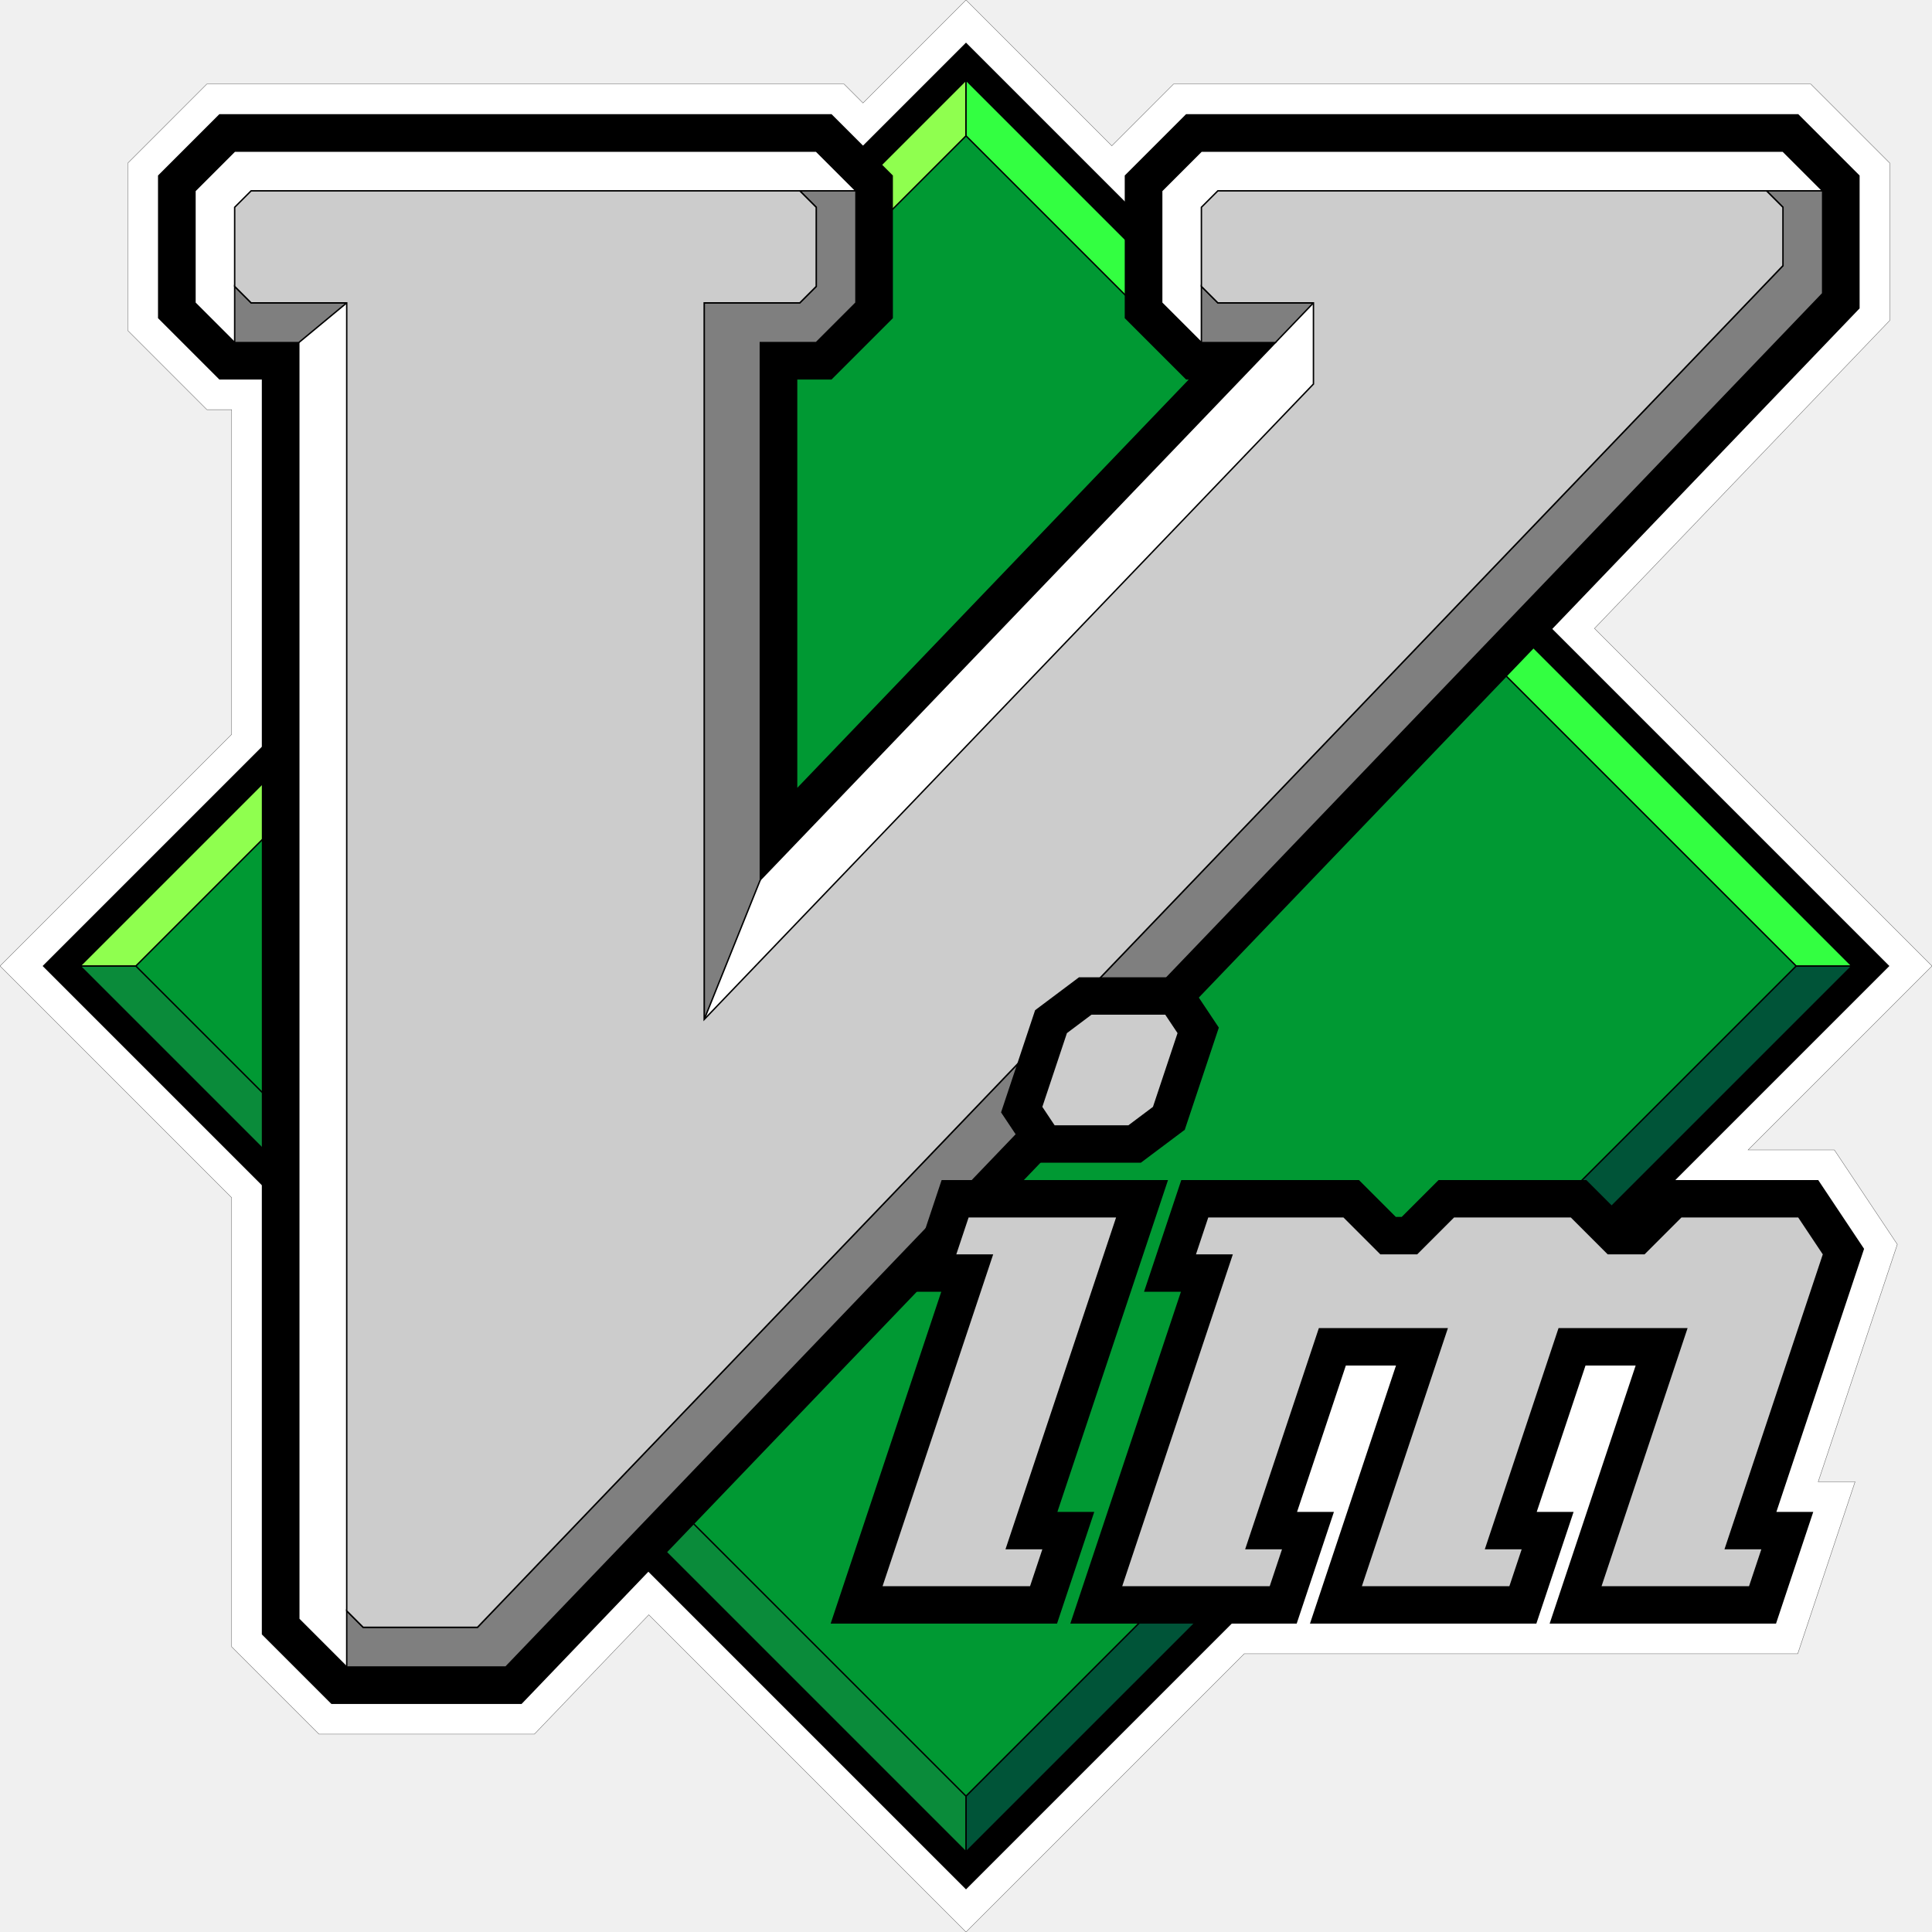
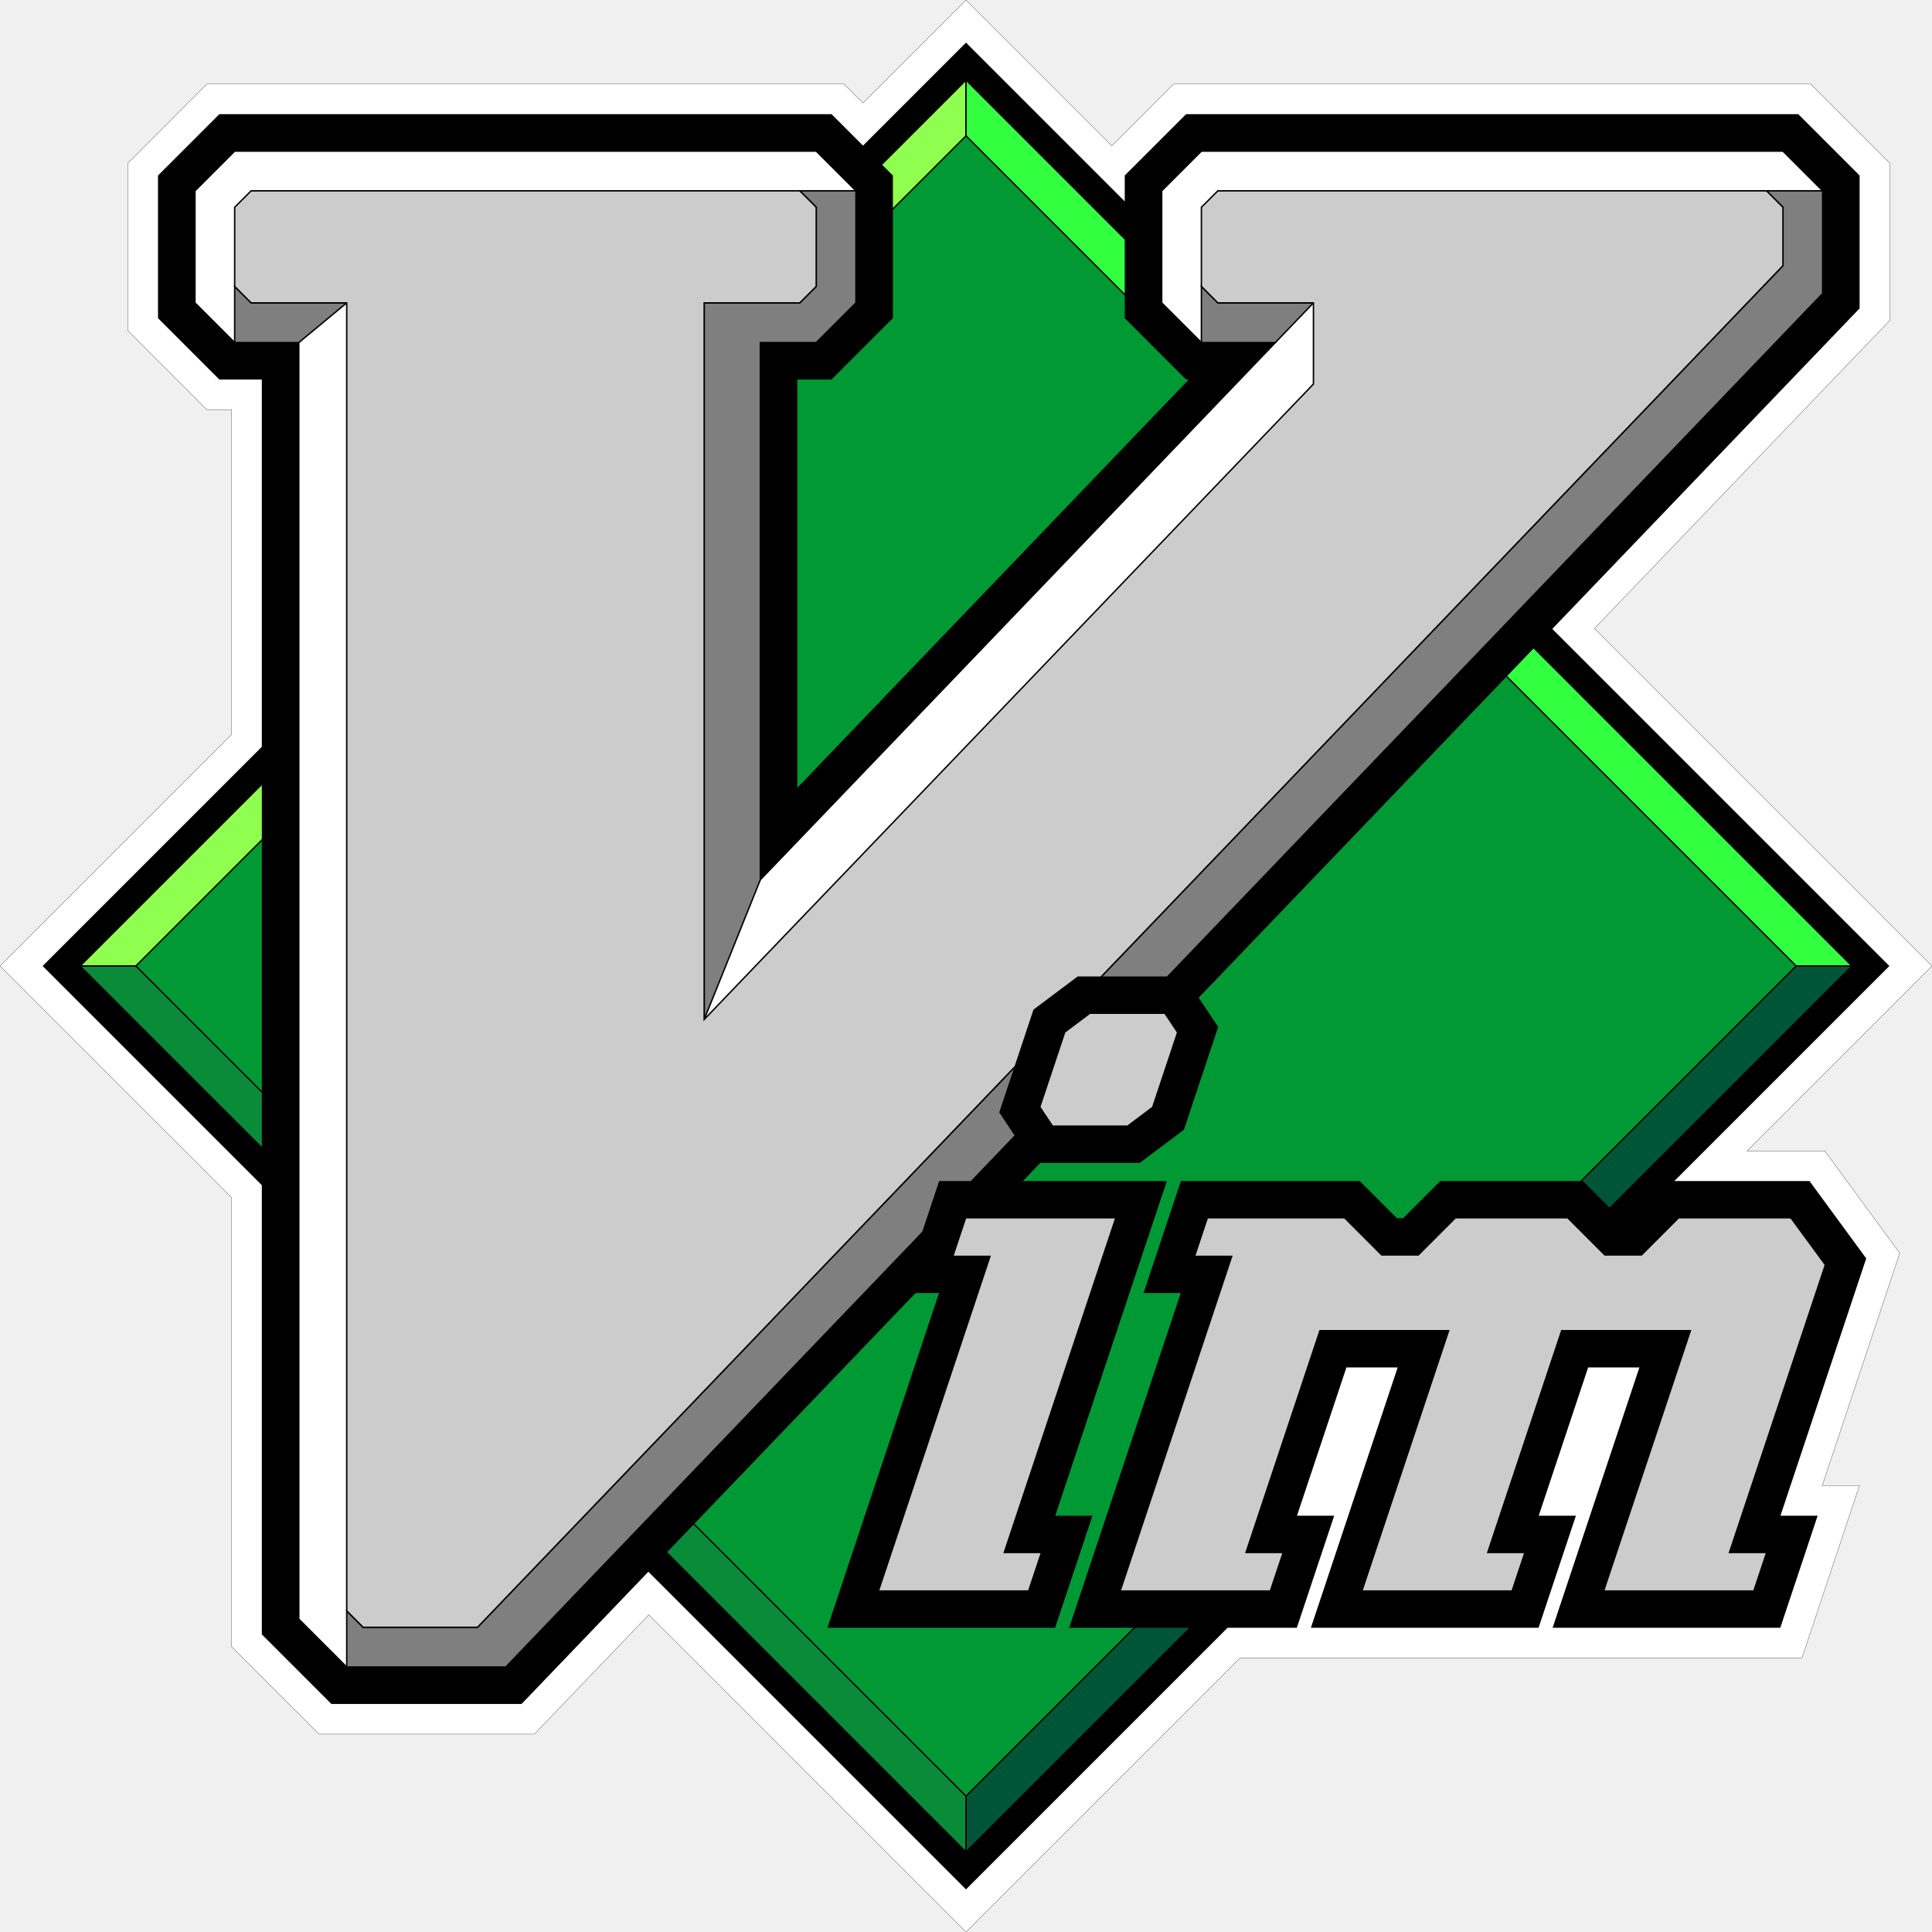
<svg xmlns="http://www.w3.org/2000/svg" viewBox="0 0 293.609 293.609" width="293.609" height="293.609">
-   <path d="M19.434,24.776 V50.249 L31.441,62.256 H35.211 V111.594 L0,146.805 35.211,182.016 V250.276 L48.469,263.534 H81.218 L98.6,245.405 146.805,293.609 189.091,251.323 H273.205 L281.917,225.186 H276.314 L288.339,189.109 278.77,174.755 H265.659 L293.609,146.805 242.313,95.508 287.188,48.703 V24.776 L275.18,12.768 H178.355 L168.964,22.16 146.805,0 131.151,15.654 128.266,12.768 H31.441Z" fill="#ffffff" stroke="#444444" stroke-width="0.05" />
+   <path d="M19.434,24.776 V50.249 L31.441,62.256 H35.211 V111.594 L0,146.805 35.211,182.016 V250.276 L48.469,263.534 H81.218 L98.6,245.405 146.805,293.609 188.461,251.953 H273.854 L282.583,225.767 H276.931 L288.706,190.444 277.308,174.902 H265.512 L293.609,146.805 242.313,95.508 287.188,48.703 V24.776 L275.18,12.768 H178.355 L168.964,22.16 146.805,0 131.151,15.654 128.266,12.768 H31.441Z" fill="#ffffff" stroke="#444444" stroke-width="0.05" />
  <g id="diamond">
-     <path id="diamond_outline" d="M287.133,146.805 146.805,6.477 6.477,146.805 146.805,287.133 192.881,241.056 H170.547 L187.357,190.626 H181.753 L183.621,185.022 H204.167 L209.77,190.626 H215.374 L220.977,185.022 H238.721 L243.818,190.119Z" fill="#000000" />
-     <path id="diamond_face" d="M272.967,146.805 146.805,20.643 20.643,146.805 146.805,272.967 178.715,241.056 H170.547 L187.357,190.626 H181.753 L183.621,185.022 H204.167 L209.77,190.626 H215.374 L220.977,185.022 H234.749Z" fill="#009933" />
-     <path id="diamond_bevel_0" d="M234.749,185.022 H238.721 L240.975,187.275 281.445,146.805 H272.967Z M146.805,272.967 V281.445 L187.194,241.056 H178.715Z" fill="#005438" stroke="#000000" stroke-width="0.216" />
+     <path id="diamond_outline" d="M287.133,146.805 146.805,6.477 6.477,146.805 146.805,287.133 192.251,241.686 H170.375 L187.33,190.821 H181.679 L183.562,185.169 H204.285 L209.937,190.821 H215.589 L221.24,185.169 H238.195 L243.482,190.456Z" fill="#000000" />
+     <path id="diamond_face" d="M272.967,146.805 146.805,20.643 20.643,146.805 146.805,272.967 178.085,241.686 H170.375 L187.33,190.821 H181.679 L183.562,185.169 H204.285 L209.937,190.821 H215.589 L221.24,185.169 H234.602Z" fill="#009933" />
+     <path id="diamond_bevel_0" d="M234.602,185.169 H238.195 L240.638,187.612 281.445,146.805 H272.967Z M146.805,272.967 V281.445 L186.564,241.686 H178.085Z" fill="#005438" stroke="#000000" stroke-width="0.216" />
    <path id="diamond_bevel_1" d="M20.643,146.805 H12.164 L146.805,281.445 V272.967Z" fill="#0a8b3a" stroke="#000000" stroke-width="0.216" />
    <path id="diamond_bevel_2" d="M146.805,20.643 V12.164 L12.164,146.805 H20.643Z" fill="#8fff4f" stroke="#000000" stroke-width="0.216" />
    <path id="diamond_bevel_3" d="M272.967,146.805 H281.445 L146.805,12.164 V20.643Z" fill="#33ff41" stroke="#000000" stroke-width="0.216" />
  </g>
  <g id="letter_v">
    <path id="v_outline" d="M24.013,26.673 33.338,17.348 H126.369 L135.694,26.673 V48.352 L126.369,57.677 H121.167 V119.726 L180.656,57.677 H180.252 L170.928,48.352 V26.673 L180.252,17.348 H273.283 L282.608,26.673 V46.863 L79.265,258.954 H50.366 L39.791,248.379 V57.677 H33.338 L24.013,48.352Z" fill="#000000" />
    <path id="v_lit_bevels" d="M29.629,28.999 35.664,22.963 H124.043 L130.079,28.999 V46.026 L124.043,52.062 H115.551 V133.696 L193.819,52.062 H182.578 L176.543,46.026 V28.999 L182.578,22.963 H270.957 L276.993,28.999 V44.606 L76.869,253.339 H52.692 L45.406,246.053 V52.062 H35.664 L29.629,46.026Z" fill="#ffffff" stroke="#000000" stroke-width="0.216" />
    <path id="v_dim_bevel_0" d="M130.079,28.999 V46.026 L124.043,52.062 H115.551 V133.696 L107.016,154.933 V46.026 H121.543 L124.043,43.526 V31.499 L121.543,28.999Z" fill="#7f7f7f" stroke="#000000" stroke-width="0.216" />
    <path id="v_dim_bevel_1" d="M193.819,52.062 H182.578 V43.526 L185.078,46.026 H199.606Z" fill="#7f7f7f" stroke="#000000" stroke-width="0.216" />
    <path id="v_dim_bevel_2" d="M276.993,28.999 V44.606 L76.869,253.339 H52.692 V244.803 L55.192,247.303 H72.563 L270.957,40.374 V31.499 L268.457,28.999Z" fill="#7f7f7f" stroke="#000000" stroke-width="0.216" />
    <path id="v_dim_bevel_3" d="M45.406,52.062 H35.664 V43.526 L38.164,46.026 H52.692Z" fill="#7f7f7f" stroke="#000000" stroke-width="0.216" />
    <path id="v_face" d="M35.664,31.499 38.164,28.999 H121.543 L124.043,31.499 V43.526 L121.543,46.026 H107.016 V154.933 L199.606,58.36 V46.026 H185.078 L182.578,43.526 V31.499 L185.078,28.999 H268.457 L270.957,31.499 V40.374 L72.563,247.303 H55.192 L52.692,244.803 V46.026 H38.164 L35.664,43.526Z" fill="#cccccc" stroke="#000000" stroke-width="0.216" />
  </g>
  <g id="letters_im">
-     <path id="im_outline" d="M185.227,156.165 180.128,148.516 H163.981 L157.308,153.521 152.131,169.052 157.23,176.701 H173.376 L180.05,171.696Z M162.656,246.744 H197.06 L202.719,229.765 H197.116 L204.531,207.52 H212.152 L199.078,246.744 H233.482 L239.141,229.765 H233.538 L240.953,207.52 H248.574 L235.5,246.744 H269.904 L275.563,229.765 H269.96 L283.287,189.785 276.32,179.335 H253.176 L247.572,184.938 H246.681 L241.077,179.335 H218.621 L213.018,184.938 H212.126 L206.523,179.335 H179.522 L173.862,196.313 H179.466Z M137.44,196.313 H143.044 L126.234,246.744 H160.637 L166.297,229.765 H160.694 L177.504,179.335 H143.1Z" fill="#000000" />
-     <path id="im_face" d="M183.621,185.022 H204.167 L209.77,190.626 H215.374 L220.977,185.022 H238.721 L244.325,190.626 H249.928 L255.532,185.022 H273.276 L277.011,190.626 262.069,235.453 H267.672 L265.804,241.056 H243.391 L256.465,201.832 H236.854 L225.647,235.453 H231.25 L229.382,241.056 H206.969 L220.043,201.832 H200.431 L189.225,235.453 H194.828 L192.96,241.056 H170.547 L187.357,190.626 H181.753Z M152.803,235.453 H158.406 L156.538,241.056 H134.125 L150.935,190.626 H145.331 L147.199,185.022 H169.613Z M175.216,168.212 171.481,171.014 H160.274 L158.406,168.212 162.142,157.005 165.877,154.203 H177.084 L178.952,157.005Z" fill="#cccccc" />
+     <path id="im_outline" d="M156.97,176.728 H173.213 L179.919,171.698 185.128,156.07 180.013,148.398 H163.77 L157.064,153.427 151.855,169.055Z M160.369,230.347 177.324,179.482 H142.727 L137.052,196.508 H142.703 L125.748,247.374 H160.345 L166.021,230.347Z M197.105,230.347 204.617,207.812 H212.407 L199.22,247.374 H233.817 L239.493,230.347 H233.841 L241.353,207.812 H249.143 L235.956,247.374 H270.553 L276.229,230.347 H270.577 L283.612,191.242 274.988,179.482 H252.795 L247.143,185.133 H246.203 L240.551,179.482 H218.885 L213.233,185.133 H212.293 L206.641,179.482 H179.463 L173.788,196.508 H179.439 L162.484,247.374 H197.081 L202.757,230.347Z" fill="#000000" />
+     <path id="im_face" d="M170.375,241.686 187.33,190.821 H181.679 L183.562,185.169 H204.285 L209.937,190.821 H215.589 L221.24,185.169 H238.195 L243.847,190.821 H249.499 L255.151,185.169 H272.106 L277.286,192.234 262.686,236.035 H268.338 L266.454,241.686 H243.847 L257.034,202.124 H237.254 L225.95,236.035 H231.602 L229.718,241.686 H207.111 L220.298,202.124 H200.518 L189.214,236.035 H194.866 L192.982,241.686Z M133.639,241.686 150.594,190.821 H144.943 L146.826,185.169 H169.433 L152.478,236.035 H158.13 L156.246,241.686Z M158.13,168.214 161.898,156.911 165.665,154.085 H176.969 L178.853,156.911 175.085,168.214 171.317,171.04 H160.014Z" fill="#cccccc" />
  </g>
</svg>
